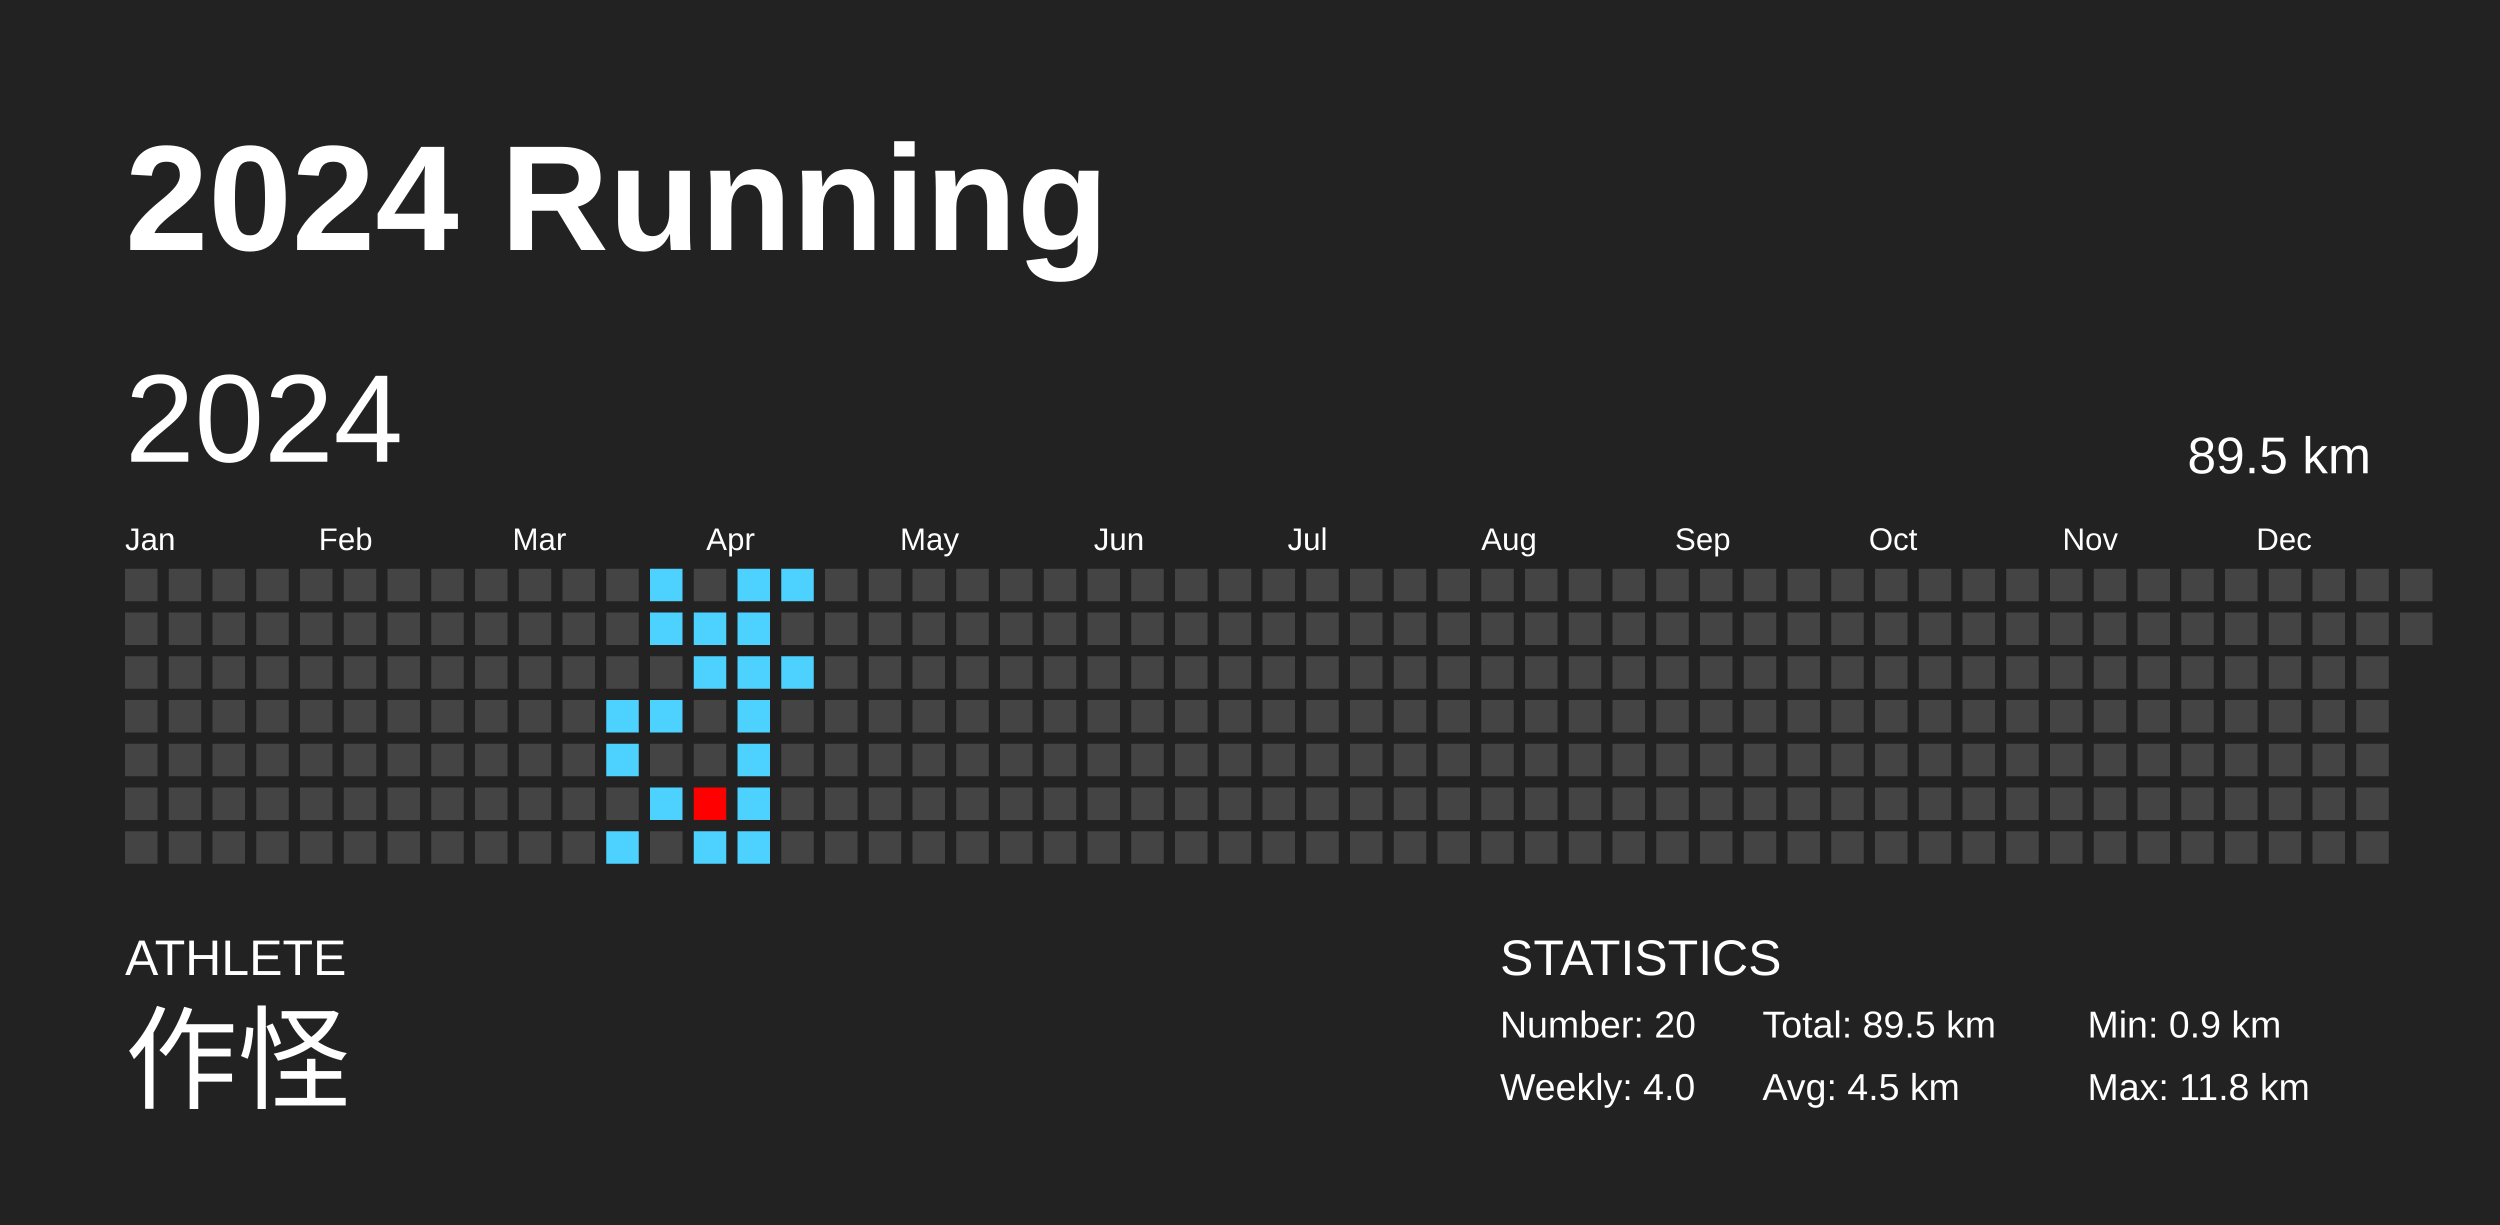
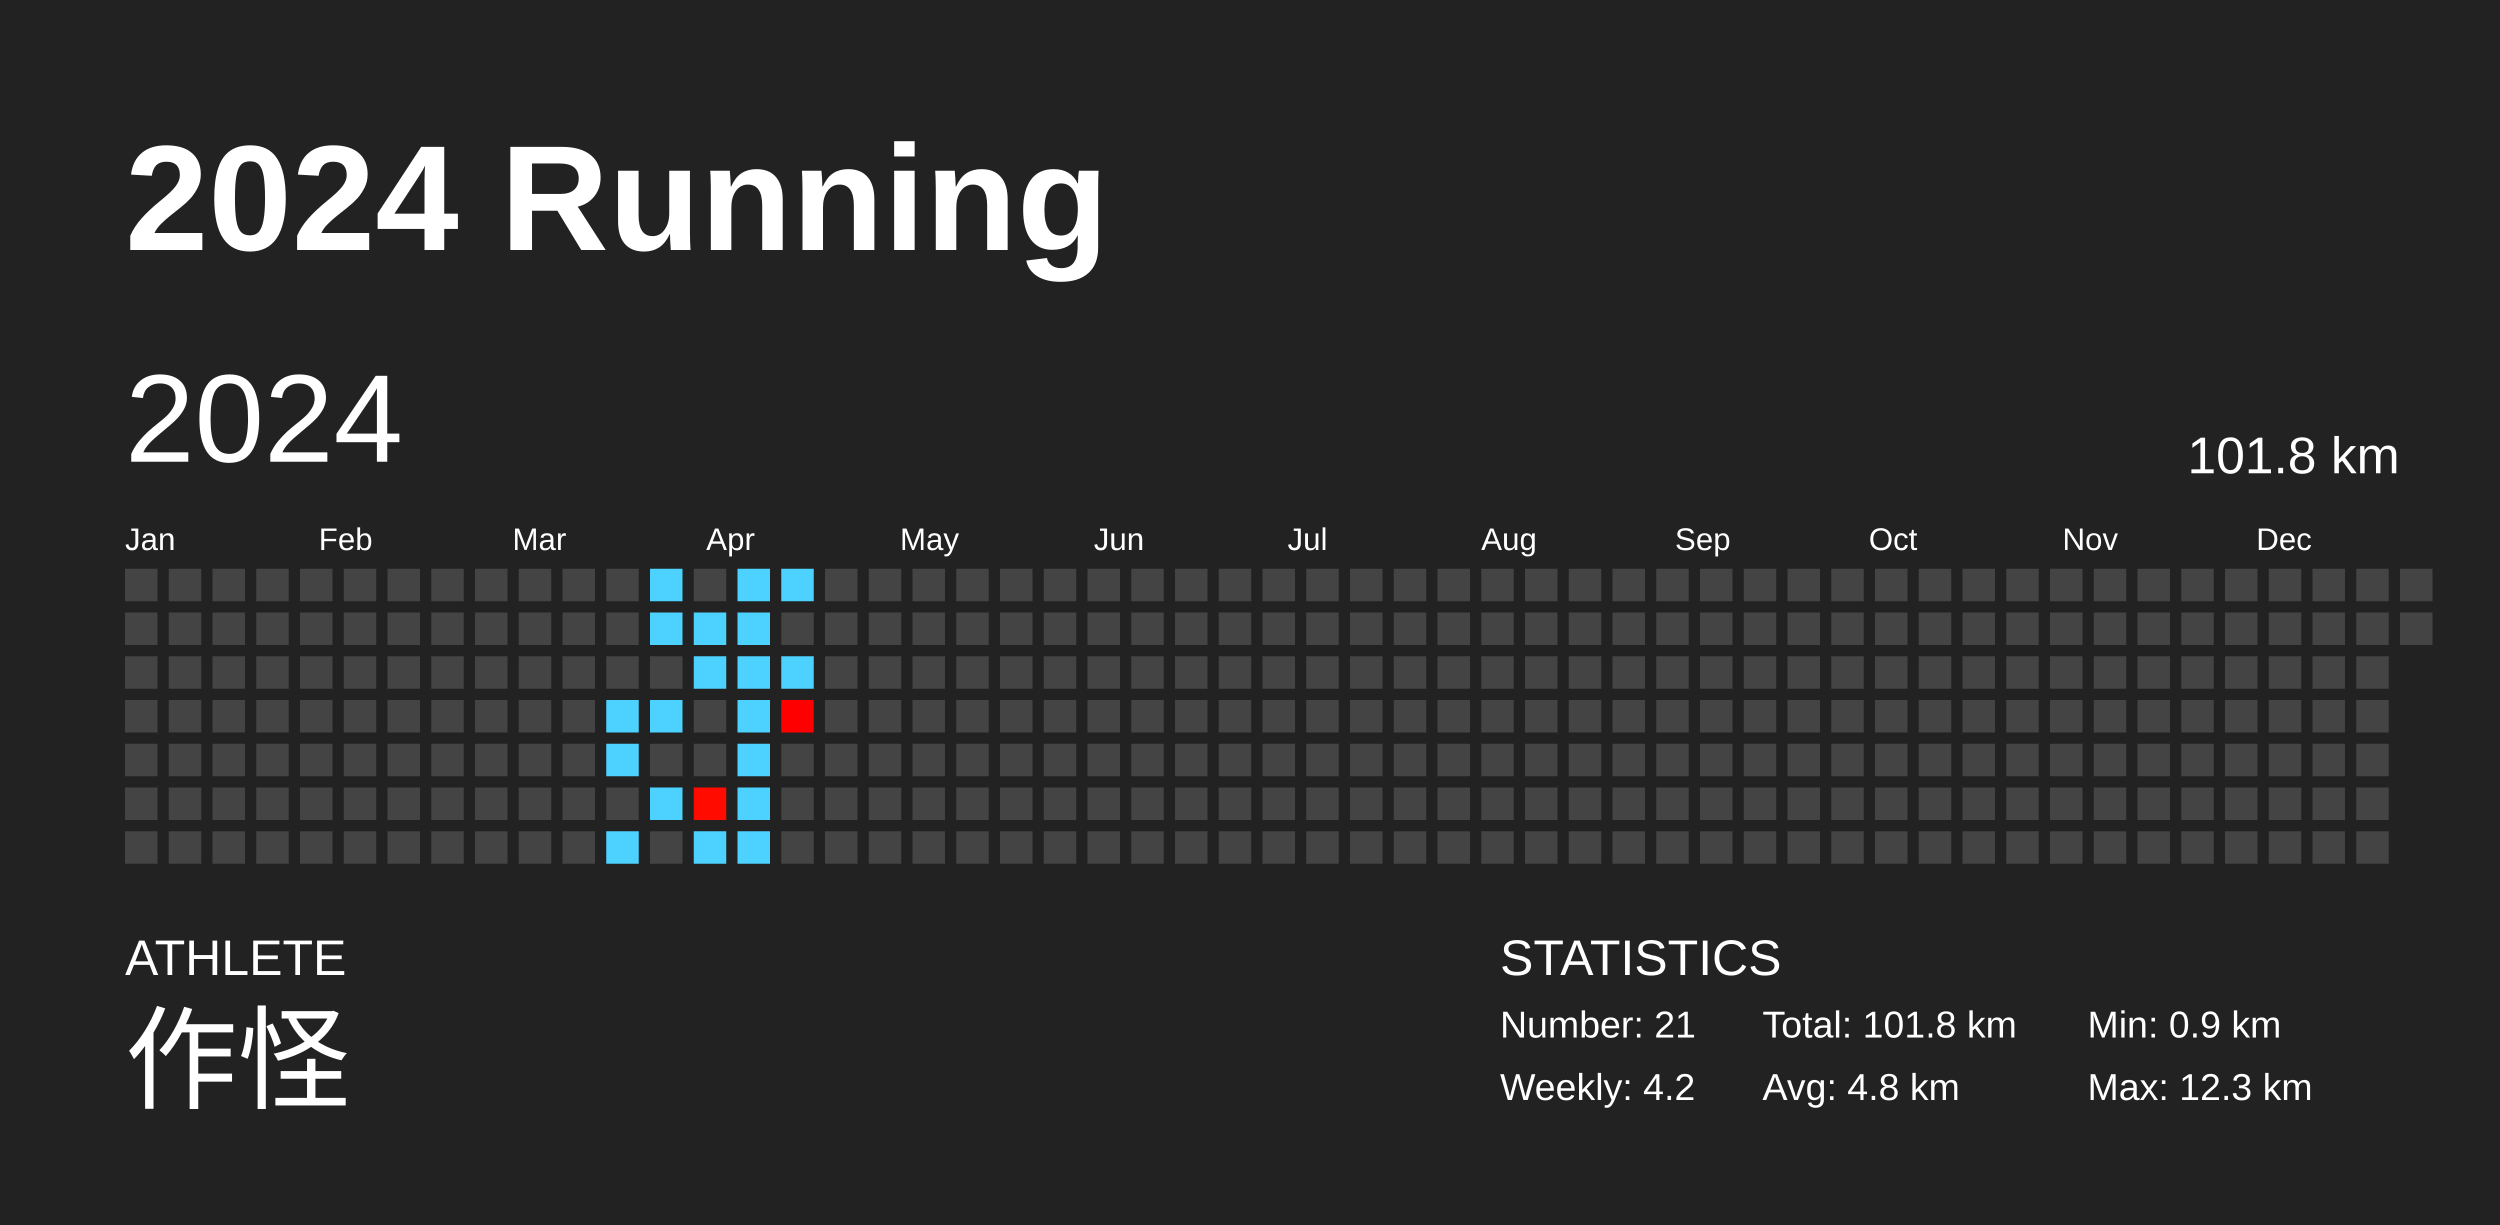
<svg xmlns="http://www.w3.org/2000/svg" baseProfile="full" height="98mm" version="1.1" viewBox="0,0,200,98" width="200mm">
  <defs />
  <rect fill="#222222" height="98" width="200" x="0" y="0" />
  <text fill="#FFFFFF" style="font-size:12px; font-family:Arial; font-weight:bold;" x="10" y="20">2024 Running</text>
  <text fill="#FFFFFF" style="font-size:4px; font-family:Arial" x="10" y="78">ATHLETE</text>
  <text fill="#FFFFFF" style="font-size:9px; font-family:Arial" x="10" y="88">作怪</text>
  <text fill="#FFFFFF" style="font-size:4px; font-family:Arial" x="120" y="78">STATISTICS</text>
-   <text fill="#FFFFFF" style="font-size:3px; font-family:Arial" x="120" y="83">Number: 20</text>
-   <text fill="#FFFFFF" style="font-size:3px; font-family:Arial" x="120" y="88">Weekly: 4.0</text>
-   <text fill="#FFFFFF" style="font-size:3px; font-family:Arial" x="141" y="83">Total: 89.5 km</text>
-   <text fill="#FFFFFF" style="font-size:3px; font-family:Arial" x="141" y="88">Avg: 4.5 km</text>
+   <text fill="#FFFFFF" style="font-size:3px; font-family:Arial" x="120" y="83">Number: 21</text>
+   <text fill="#FFFFFF" style="font-size:3px; font-family:Arial" x="120" y="88">Weekly: 4.2</text>
+   <text fill="#FFFFFF" style="font-size:3px; font-family:Arial" x="141" y="83">Total: 101.8 km</text>
+   <text fill="#FFFFFF" style="font-size:3px; font-family:Arial" x="141" y="88">Avg: 4.8 km</text>
  <text fill="#FFFFFF" style="font-size:3px; font-family:Arial" x="167" y="83">Min: 0.9 km</text>
-   <text fill="#FFFFFF" style="font-size:3px; font-family:Arial" x="167" y="88">Max: 11.8 km</text>
+   <text fill="#FFFFFF" style="font-size:3px; font-family:Arial" x="167" y="88">Max: 12.3 km</text>
  <text dominant-baseline="hanging" fill="#FFFFFF" style="font-size:10.0px; font-family:Arial;" x="10" y="30">2024</text>
-   <text dominant-baseline="hanging" fill="#FFFFFF" style="font-size:4.125px; font-family:Arial;" x="175" y="35">89.5 km</text>
+   <text dominant-baseline="hanging" fill="#FFFFFF" style="font-size:4.125px; font-family:Arial;" x="175" y="35">101.8 km</text>
  <text fill="#FFFFFF" style="font-size:2.5px; font-family:Arial" x="10.0" y="44">Jan</text>
  <text fill="#FFFFFF" style="font-size:2.5px; font-family:Arial" x="25.5" y="44">Feb</text>
  <text fill="#FFFFFF" style="font-size:2.5px; font-family:Arial" x="41.0" y="44">Mar</text>
  <text fill="#FFFFFF" style="font-size:2.5px; font-family:Arial" x="56.5" y="44">Apr</text>
  <text fill="#FFFFFF" style="font-size:2.5px; font-family:Arial" x="72.0" y="44">May</text>
  <text fill="#FFFFFF" style="font-size:2.5px; font-family:Arial" x="87.5" y="44">Jun</text>
  <text fill="#FFFFFF" style="font-size:2.5px; font-family:Arial" x="103.0" y="44">Jul</text>
  <text fill="#FFFFFF" style="font-size:2.5px; font-family:Arial" x="118.5" y="44">Aug</text>
  <text fill="#FFFFFF" style="font-size:2.5px; font-family:Arial" x="134.0" y="44">Sep</text>
  <text fill="#FFFFFF" style="font-size:2.5px; font-family:Arial" x="149.5" y="44">Oct</text>
  <text fill="#FFFFFF" style="font-size:2.5px; font-family:Arial" x="165.0" y="44">Nov</text>
  <text fill="#FFFFFF" style="font-size:2.5px; font-family:Arial" x="180.5" y="44">Dec</text>
  <rect fill="#444444" height="2.6" width="2.6" x="10.0" y="45.5" />
  <rect fill="#444444" height="2.6" width="2.6" x="10.0" y="49.0" />
  <rect fill="#444444" height="2.6" width="2.6" x="10.0" y="52.5" />
  <rect fill="#444444" height="2.6" width="2.6" x="10.0" y="56.0" />
  <rect fill="#444444" height="2.6" width="2.6" x="10.0" y="59.5" />
  <rect fill="#444444" height="2.6" width="2.6" x="10.0" y="63.0" />
  <rect fill="#444444" height="2.6" width="2.6" x="10.0" y="66.5" />
  <rect fill="#444444" height="2.6" width="2.6" x="13.5" y="45.5" />
  <rect fill="#444444" height="2.6" width="2.6" x="13.5" y="49.0" />
  <rect fill="#444444" height="2.6" width="2.6" x="13.5" y="52.5" />
  <rect fill="#444444" height="2.6" width="2.6" x="13.5" y="56.0" />
  <rect fill="#444444" height="2.6" width="2.6" x="13.5" y="59.5" />
  <rect fill="#444444" height="2.6" width="2.6" x="13.5" y="63.0" />
  <rect fill="#444444" height="2.6" width="2.6" x="13.5" y="66.5" />
  <rect fill="#444444" height="2.6" width="2.6" x="17.0" y="45.5" />
  <rect fill="#444444" height="2.6" width="2.6" x="17.0" y="49.0" />
  <rect fill="#444444" height="2.6" width="2.6" x="17.0" y="52.5" />
  <rect fill="#444444" height="2.6" width="2.6" x="17.0" y="56.0" />
  <rect fill="#444444" height="2.6" width="2.6" x="17.0" y="59.5" />
  <rect fill="#444444" height="2.6" width="2.6" x="17.0" y="63.0" />
  <rect fill="#444444" height="2.6" width="2.6" x="17.0" y="66.5" />
  <rect fill="#444444" height="2.6" width="2.6" x="20.5" y="45.5" />
  <rect fill="#444444" height="2.6" width="2.6" x="20.5" y="49.0" />
  <rect fill="#444444" height="2.6" width="2.6" x="20.5" y="52.5" />
  <rect fill="#444444" height="2.6" width="2.6" x="20.5" y="56.0" />
  <rect fill="#444444" height="2.6" width="2.6" x="20.5" y="59.5" />
  <rect fill="#444444" height="2.6" width="2.6" x="20.5" y="63.0" />
  <rect fill="#444444" height="2.6" width="2.6" x="20.5" y="66.5" />
  <rect fill="#444444" height="2.6" width="2.6" x="24.0" y="45.5" />
  <rect fill="#444444" height="2.6" width="2.6" x="24.0" y="49.0" />
  <rect fill="#444444" height="2.6" width="2.6" x="24.0" y="52.5" />
  <rect fill="#444444" height="2.6" width="2.6" x="24.0" y="56.0" />
  <rect fill="#444444" height="2.6" width="2.6" x="24.0" y="59.5" />
  <rect fill="#444444" height="2.6" width="2.6" x="24.0" y="63.0" />
  <rect fill="#444444" height="2.6" width="2.6" x="24.0" y="66.5" />
  <rect fill="#444444" height="2.6" width="2.6" x="27.5" y="45.5" />
  <rect fill="#444444" height="2.6" width="2.6" x="27.5" y="49.0" />
  <rect fill="#444444" height="2.6" width="2.6" x="27.5" y="52.5" />
  <rect fill="#444444" height="2.6" width="2.6" x="27.5" y="56.0" />
  <rect fill="#444444" height="2.6" width="2.6" x="27.5" y="59.5" />
  <rect fill="#444444" height="2.6" width="2.6" x="27.5" y="63.0" />
  <rect fill="#444444" height="2.6" width="2.6" x="27.5" y="66.5" />
  <rect fill="#444444" height="2.6" width="2.6" x="31.0" y="45.5" />
  <rect fill="#444444" height="2.6" width="2.6" x="31.0" y="49.0" />
  <rect fill="#444444" height="2.6" width="2.6" x="31.0" y="52.5" />
  <rect fill="#444444" height="2.6" width="2.6" x="31.0" y="56.0" />
  <rect fill="#444444" height="2.6" width="2.6" x="31.0" y="59.5" />
  <rect fill="#444444" height="2.6" width="2.6" x="31.0" y="63.0" />
  <rect fill="#444444" height="2.6" width="2.6" x="31.0" y="66.5" />
  <rect fill="#444444" height="2.6" width="2.6" x="34.5" y="45.5" />
  <rect fill="#444444" height="2.6" width="2.6" x="34.5" y="49.0" />
  <rect fill="#444444" height="2.6" width="2.6" x="34.5" y="52.5" />
  <rect fill="#444444" height="2.6" width="2.6" x="34.5" y="56.0" />
  <rect fill="#444444" height="2.6" width="2.6" x="34.5" y="59.5" />
  <rect fill="#444444" height="2.6" width="2.6" x="34.5" y="63.0" />
  <rect fill="#444444" height="2.6" width="2.6" x="34.5" y="66.5" />
  <rect fill="#444444" height="2.6" width="2.6" x="38.0" y="45.5" />
  <rect fill="#444444" height="2.6" width="2.6" x="38.0" y="49.0" />
  <rect fill="#444444" height="2.6" width="2.6" x="38.0" y="52.5" />
  <rect fill="#444444" height="2.6" width="2.6" x="38.0" y="56.0" />
  <rect fill="#444444" height="2.6" width="2.6" x="38.0" y="59.5" />
  <rect fill="#444444" height="2.6" width="2.6" x="38.0" y="63.0" />
  <rect fill="#444444" height="2.6" width="2.6" x="38.0" y="66.5" />
  <rect fill="#444444" height="2.6" width="2.6" x="41.5" y="45.5" />
  <rect fill="#444444" height="2.6" width="2.6" x="41.5" y="49.0" />
  <rect fill="#444444" height="2.6" width="2.6" x="41.5" y="52.5" />
  <rect fill="#444444" height="2.6" width="2.6" x="41.5" y="56.0" />
  <rect fill="#444444" height="2.6" width="2.6" x="41.5" y="59.5" />
  <rect fill="#444444" height="2.6" width="2.6" x="41.5" y="63.0" />
  <rect fill="#444444" height="2.6" width="2.6" x="41.5" y="66.5" />
  <rect fill="#444444" height="2.6" width="2.6" x="45.0" y="45.5" />
  <rect fill="#444444" height="2.6" width="2.6" x="45.0" y="49.0" />
  <rect fill="#444444" height="2.6" width="2.6" x="45.0" y="52.5" />
  <rect fill="#444444" height="2.6" width="2.6" x="45.0" y="56.0" />
  <rect fill="#444444" height="2.6" width="2.6" x="45.0" y="59.5" />
  <rect fill="#444444" height="2.6" width="2.6" x="45.0" y="63.0" />
  <rect fill="#444444" height="2.6" width="2.6" x="45.0" y="66.5" />
  <rect fill="#444444" height="2.6" width="2.6" x="48.5" y="45.5" />
  <rect fill="#444444" height="2.6" width="2.6" x="48.5" y="49.0" />
  <rect fill="#444444" height="2.6" width="2.6" x="48.5" y="52.5" />
  <rect fill="#4dd2ff" height="2.6" width="2.6" x="48.5" y="56.0" />
  <rect fill="#4dd2ff" height="2.6" width="2.6" x="48.5" y="59.5" />
  <rect fill="#444444" height="2.6" width="2.6" x="48.5" y="63.0" />
  <rect fill="#4dd2ff" height="2.6" width="2.6" x="48.5" y="66.5" />
  <rect fill="#4dd2ff" height="2.6" width="2.6" x="52.0" y="45.5" />
  <rect fill="#4dd2ff" height="2.6" width="2.6" x="52.0" y="49.0" />
  <rect fill="#444444" height="2.6" width="2.6" x="52.0" y="52.5" />
  <rect fill="#4dd2ff" height="2.6" width="2.6" x="52.0" y="56.0" />
  <rect fill="#444444" height="2.6" width="2.6" x="52.0" y="59.5" />
  <rect fill="#4dd2ff" height="2.6" width="2.6" x="52.0" y="63.0" />
  <rect fill="#444444" height="2.6" width="2.6" x="52.0" y="66.5" />
  <rect fill="#444444" height="2.6" width="2.6" x="55.5" y="45.5" />
  <rect fill="#4dd2ff" height="2.6" width="2.6" x="55.5" y="49.0" />
  <rect fill="#4dd2ff" height="2.6" width="2.6" x="55.5" y="52.5" />
  <rect fill="#444444" height="2.6" width="2.6" x="55.5" y="56.0" />
  <rect fill="#444444" height="2.6" width="2.6" x="55.5" y="59.5" />
-   <rect fill="#ff0000" height="2.6" width="2.6" x="55.5" y="63.0" />
+   <rect fill="#ff0b00" height="2.6" width="2.6" x="55.5" y="63.0" />
  <rect fill="#4dd2ff" height="2.6" width="2.6" x="55.5" y="66.5" />
  <rect fill="#4dd2ff" height="2.6" width="2.6" x="59.0" y="45.5" />
  <rect fill="#4dd2ff" height="2.6" width="2.6" x="59.0" y="49.0" />
  <rect fill="#4dd2ff" height="2.6" width="2.6" x="59.0" y="52.5" />
  <rect fill="#4dd2ff" height="2.6" width="2.6" x="59.0" y="56.0" />
  <rect fill="#4dd2ff" height="2.6" width="2.6" x="59.0" y="59.5" />
  <rect fill="#4dd2ff" height="2.6" width="2.6" x="59.0" y="63.0" />
  <rect fill="#4dd2ff" height="2.6" width="2.6" x="59.0" y="66.5" />
  <rect fill="#4dd2ff" height="2.6" width="2.6" x="62.5" y="45.5" />
  <rect fill="#444444" height="2.6" width="2.6" x="62.5" y="49.0" />
  <rect fill="#4dd2ff" height="2.6" width="2.6" x="62.5" y="52.5" />
-   <rect fill="#444444" height="2.6" width="2.6" x="62.5" y="56.0" />
+   <rect fill="#ff0000" height="2.6" width="2.6" x="62.5" y="56.0" />
  <rect fill="#444444" height="2.6" width="2.6" x="62.5" y="59.5" />
  <rect fill="#444444" height="2.6" width="2.6" x="62.5" y="63.0" />
  <rect fill="#444444" height="2.6" width="2.6" x="62.5" y="66.5" />
  <rect fill="#444444" height="2.6" width="2.6" x="66.0" y="45.5" />
  <rect fill="#444444" height="2.6" width="2.6" x="66.0" y="49.0" />
  <rect fill="#444444" height="2.6" width="2.6" x="66.0" y="52.5" />
  <rect fill="#444444" height="2.6" width="2.6" x="66.0" y="56.0" />
  <rect fill="#444444" height="2.6" width="2.6" x="66.0" y="59.5" />
  <rect fill="#444444" height="2.6" width="2.6" x="66.0" y="63.0" />
  <rect fill="#444444" height="2.6" width="2.6" x="66.0" y="66.5" />
  <rect fill="#444444" height="2.6" width="2.6" x="69.5" y="45.5" />
  <rect fill="#444444" height="2.6" width="2.6" x="69.5" y="49.0" />
  <rect fill="#444444" height="2.6" width="2.6" x="69.5" y="52.5" />
  <rect fill="#444444" height="2.6" width="2.6" x="69.5" y="56.0" />
  <rect fill="#444444" height="2.6" width="2.6" x="69.5" y="59.5" />
  <rect fill="#444444" height="2.6" width="2.6" x="69.5" y="63.0" />
  <rect fill="#444444" height="2.6" width="2.6" x="69.5" y="66.5" />
  <rect fill="#444444" height="2.6" width="2.6" x="73.0" y="45.5" />
  <rect fill="#444444" height="2.6" width="2.6" x="73.0" y="49.0" />
  <rect fill="#444444" height="2.6" width="2.6" x="73.0" y="52.5" />
  <rect fill="#444444" height="2.6" width="2.6" x="73.0" y="56.0" />
  <rect fill="#444444" height="2.6" width="2.6" x="73.0" y="59.5" />
  <rect fill="#444444" height="2.6" width="2.6" x="73.0" y="63.0" />
  <rect fill="#444444" height="2.6" width="2.6" x="73.0" y="66.5" />
  <rect fill="#444444" height="2.6" width="2.6" x="76.5" y="45.5" />
  <rect fill="#444444" height="2.6" width="2.6" x="76.5" y="49.0" />
  <rect fill="#444444" height="2.6" width="2.6" x="76.5" y="52.5" />
  <rect fill="#444444" height="2.6" width="2.6" x="76.5" y="56.0" />
  <rect fill="#444444" height="2.6" width="2.6" x="76.5" y="59.5" />
  <rect fill="#444444" height="2.6" width="2.6" x="76.5" y="63.0" />
  <rect fill="#444444" height="2.6" width="2.6" x="76.5" y="66.5" />
  <rect fill="#444444" height="2.6" width="2.6" x="80.0" y="45.5" />
  <rect fill="#444444" height="2.6" width="2.6" x="80.0" y="49.0" />
  <rect fill="#444444" height="2.6" width="2.6" x="80.0" y="52.5" />
  <rect fill="#444444" height="2.6" width="2.6" x="80.0" y="56.0" />
  <rect fill="#444444" height="2.6" width="2.6" x="80.0" y="59.5" />
  <rect fill="#444444" height="2.6" width="2.6" x="80.0" y="63.0" />
  <rect fill="#444444" height="2.6" width="2.6" x="80.0" y="66.5" />
  <rect fill="#444444" height="2.6" width="2.6" x="83.5" y="45.5" />
  <rect fill="#444444" height="2.6" width="2.6" x="83.5" y="49.0" />
  <rect fill="#444444" height="2.6" width="2.6" x="83.5" y="52.5" />
  <rect fill="#444444" height="2.6" width="2.6" x="83.5" y="56.0" />
  <rect fill="#444444" height="2.6" width="2.6" x="83.5" y="59.5" />
  <rect fill="#444444" height="2.6" width="2.6" x="83.5" y="63.0" />
  <rect fill="#444444" height="2.6" width="2.6" x="83.5" y="66.5" />
  <rect fill="#444444" height="2.6" width="2.6" x="87.0" y="45.5" />
  <rect fill="#444444" height="2.6" width="2.6" x="87.0" y="49.0" />
  <rect fill="#444444" height="2.6" width="2.6" x="87.0" y="52.5" />
  <rect fill="#444444" height="2.6" width="2.6" x="87.0" y="56.0" />
  <rect fill="#444444" height="2.6" width="2.6" x="87.0" y="59.5" />
  <rect fill="#444444" height="2.6" width="2.6" x="87.0" y="63.0" />
  <rect fill="#444444" height="2.6" width="2.6" x="87.0" y="66.5" />
  <rect fill="#444444" height="2.6" width="2.6" x="90.5" y="45.5" />
  <rect fill="#444444" height="2.6" width="2.6" x="90.5" y="49.0" />
  <rect fill="#444444" height="2.6" width="2.6" x="90.5" y="52.5" />
  <rect fill="#444444" height="2.6" width="2.6" x="90.5" y="56.0" />
  <rect fill="#444444" height="2.6" width="2.6" x="90.5" y="59.5" />
  <rect fill="#444444" height="2.6" width="2.6" x="90.5" y="63.0" />
  <rect fill="#444444" height="2.6" width="2.6" x="90.5" y="66.5" />
  <rect fill="#444444" height="2.6" width="2.6" x="94.0" y="45.5" />
  <rect fill="#444444" height="2.6" width="2.6" x="94.0" y="49.0" />
  <rect fill="#444444" height="2.6" width="2.6" x="94.0" y="52.5" />
  <rect fill="#444444" height="2.6" width="2.6" x="94.0" y="56.0" />
  <rect fill="#444444" height="2.6" width="2.6" x="94.0" y="59.5" />
  <rect fill="#444444" height="2.6" width="2.6" x="94.0" y="63.0" />
  <rect fill="#444444" height="2.6" width="2.6" x="94.0" y="66.5" />
  <rect fill="#444444" height="2.6" width="2.6" x="97.5" y="45.5" />
  <rect fill="#444444" height="2.6" width="2.6" x="97.5" y="49.0" />
  <rect fill="#444444" height="2.6" width="2.6" x="97.5" y="52.5" />
  <rect fill="#444444" height="2.6" width="2.6" x="97.5" y="56.0" />
  <rect fill="#444444" height="2.6" width="2.6" x="97.5" y="59.5" />
  <rect fill="#444444" height="2.6" width="2.6" x="97.5" y="63.0" />
  <rect fill="#444444" height="2.6" width="2.6" x="97.5" y="66.5" />
  <rect fill="#444444" height="2.6" width="2.6" x="101.0" y="45.5" />
  <rect fill="#444444" height="2.6" width="2.6" x="101.0" y="49.0" />
  <rect fill="#444444" height="2.6" width="2.6" x="101.0" y="52.5" />
  <rect fill="#444444" height="2.6" width="2.6" x="101.0" y="56.0" />
  <rect fill="#444444" height="2.6" width="2.6" x="101.0" y="59.5" />
  <rect fill="#444444" height="2.6" width="2.6" x="101.0" y="63.0" />
  <rect fill="#444444" height="2.6" width="2.6" x="101.0" y="66.5" />
  <rect fill="#444444" height="2.6" width="2.6" x="104.5" y="45.5" />
  <rect fill="#444444" height="2.6" width="2.6" x="104.5" y="49.0" />
  <rect fill="#444444" height="2.6" width="2.6" x="104.5" y="52.5" />
  <rect fill="#444444" height="2.6" width="2.6" x="104.5" y="56.0" />
  <rect fill="#444444" height="2.6" width="2.6" x="104.5" y="59.5" />
  <rect fill="#444444" height="2.6" width="2.6" x="104.5" y="63.0" />
  <rect fill="#444444" height="2.6" width="2.6" x="104.5" y="66.5" />
  <rect fill="#444444" height="2.6" width="2.6" x="108.0" y="45.5" />
  <rect fill="#444444" height="2.6" width="2.6" x="108.0" y="49.0" />
  <rect fill="#444444" height="2.6" width="2.6" x="108.0" y="52.5" />
  <rect fill="#444444" height="2.6" width="2.6" x="108.0" y="56.0" />
  <rect fill="#444444" height="2.6" width="2.6" x="108.0" y="59.5" />
  <rect fill="#444444" height="2.6" width="2.6" x="108.0" y="63.0" />
  <rect fill="#444444" height="2.6" width="2.6" x="108.0" y="66.5" />
  <rect fill="#444444" height="2.6" width="2.6" x="111.5" y="45.5" />
  <rect fill="#444444" height="2.6" width="2.6" x="111.5" y="49.0" />
  <rect fill="#444444" height="2.6" width="2.6" x="111.5" y="52.5" />
  <rect fill="#444444" height="2.6" width="2.6" x="111.5" y="56.0" />
  <rect fill="#444444" height="2.6" width="2.6" x="111.5" y="59.5" />
  <rect fill="#444444" height="2.6" width="2.6" x="111.5" y="63.0" />
  <rect fill="#444444" height="2.6" width="2.6" x="111.5" y="66.5" />
  <rect fill="#444444" height="2.6" width="2.6" x="115.0" y="45.5" />
  <rect fill="#444444" height="2.6" width="2.6" x="115.0" y="49.0" />
  <rect fill="#444444" height="2.6" width="2.6" x="115.0" y="52.5" />
  <rect fill="#444444" height="2.6" width="2.6" x="115.0" y="56.0" />
  <rect fill="#444444" height="2.6" width="2.6" x="115.0" y="59.5" />
  <rect fill="#444444" height="2.6" width="2.6" x="115.0" y="63.0" />
  <rect fill="#444444" height="2.6" width="2.6" x="115.0" y="66.5" />
  <rect fill="#444444" height="2.6" width="2.6" x="118.5" y="45.5" />
  <rect fill="#444444" height="2.6" width="2.6" x="118.5" y="49.0" />
  <rect fill="#444444" height="2.6" width="2.6" x="118.5" y="52.5" />
  <rect fill="#444444" height="2.6" width="2.6" x="118.5" y="56.0" />
  <rect fill="#444444" height="2.6" width="2.6" x="118.5" y="59.5" />
  <rect fill="#444444" height="2.6" width="2.6" x="118.5" y="63.0" />
  <rect fill="#444444" height="2.6" width="2.6" x="118.5" y="66.5" />
  <rect fill="#444444" height="2.6" width="2.6" x="122.0" y="45.5" />
  <rect fill="#444444" height="2.6" width="2.6" x="122.0" y="49.0" />
  <rect fill="#444444" height="2.6" width="2.6" x="122.0" y="52.5" />
  <rect fill="#444444" height="2.6" width="2.6" x="122.0" y="56.0" />
  <rect fill="#444444" height="2.6" width="2.6" x="122.0" y="59.5" />
  <rect fill="#444444" height="2.6" width="2.6" x="122.0" y="63.0" />
  <rect fill="#444444" height="2.6" width="2.6" x="122.0" y="66.5" />
  <rect fill="#444444" height="2.6" width="2.6" x="125.5" y="45.5" />
  <rect fill="#444444" height="2.6" width="2.6" x="125.5" y="49.0" />
  <rect fill="#444444" height="2.6" width="2.6" x="125.5" y="52.5" />
  <rect fill="#444444" height="2.6" width="2.6" x="125.5" y="56.0" />
  <rect fill="#444444" height="2.6" width="2.6" x="125.5" y="59.5" />
  <rect fill="#444444" height="2.6" width="2.6" x="125.5" y="63.0" />
  <rect fill="#444444" height="2.6" width="2.6" x="125.5" y="66.5" />
  <rect fill="#444444" height="2.6" width="2.6" x="129.0" y="45.5" />
  <rect fill="#444444" height="2.6" width="2.6" x="129.0" y="49.0" />
  <rect fill="#444444" height="2.6" width="2.6" x="129.0" y="52.5" />
  <rect fill="#444444" height="2.6" width="2.6" x="129.0" y="56.0" />
  <rect fill="#444444" height="2.6" width="2.6" x="129.0" y="59.5" />
  <rect fill="#444444" height="2.6" width="2.6" x="129.0" y="63.0" />
  <rect fill="#444444" height="2.6" width="2.6" x="129.0" y="66.5" />
  <rect fill="#444444" height="2.6" width="2.6" x="132.5" y="45.5" />
  <rect fill="#444444" height="2.6" width="2.6" x="132.5" y="49.0" />
  <rect fill="#444444" height="2.6" width="2.6" x="132.5" y="52.5" />
  <rect fill="#444444" height="2.6" width="2.6" x="132.5" y="56.0" />
  <rect fill="#444444" height="2.6" width="2.6" x="132.5" y="59.5" />
  <rect fill="#444444" height="2.6" width="2.6" x="132.5" y="63.0" />
  <rect fill="#444444" height="2.6" width="2.6" x="132.5" y="66.5" />
  <rect fill="#444444" height="2.6" width="2.6" x="136.0" y="45.5" />
  <rect fill="#444444" height="2.6" width="2.6" x="136.0" y="49.0" />
  <rect fill="#444444" height="2.6" width="2.6" x="136.0" y="52.5" />
  <rect fill="#444444" height="2.6" width="2.6" x="136.0" y="56.0" />
  <rect fill="#444444" height="2.6" width="2.6" x="136.0" y="59.5" />
  <rect fill="#444444" height="2.6" width="2.6" x="136.0" y="63.0" />
  <rect fill="#444444" height="2.6" width="2.6" x="136.0" y="66.5" />
  <rect fill="#444444" height="2.6" width="2.6" x="139.5" y="45.5" />
  <rect fill="#444444" height="2.6" width="2.6" x="139.5" y="49.0" />
  <rect fill="#444444" height="2.6" width="2.6" x="139.5" y="52.5" />
  <rect fill="#444444" height="2.6" width="2.6" x="139.5" y="56.0" />
  <rect fill="#444444" height="2.6" width="2.6" x="139.5" y="59.5" />
  <rect fill="#444444" height="2.6" width="2.6" x="139.5" y="63.0" />
  <rect fill="#444444" height="2.6" width="2.6" x="139.5" y="66.5" />
  <rect fill="#444444" height="2.6" width="2.6" x="143.0" y="45.5" />
  <rect fill="#444444" height="2.6" width="2.6" x="143.0" y="49.0" />
  <rect fill="#444444" height="2.6" width="2.6" x="143.0" y="52.5" />
  <rect fill="#444444" height="2.6" width="2.6" x="143.0" y="56.0" />
  <rect fill="#444444" height="2.6" width="2.6" x="143.0" y="59.5" />
  <rect fill="#444444" height="2.6" width="2.6" x="143.0" y="63.0" />
  <rect fill="#444444" height="2.6" width="2.6" x="143.0" y="66.5" />
  <rect fill="#444444" height="2.6" width="2.6" x="146.5" y="45.5" />
  <rect fill="#444444" height="2.6" width="2.6" x="146.5" y="49.0" />
  <rect fill="#444444" height="2.6" width="2.6" x="146.5" y="52.5" />
  <rect fill="#444444" height="2.6" width="2.6" x="146.5" y="56.0" />
  <rect fill="#444444" height="2.6" width="2.6" x="146.5" y="59.5" />
  <rect fill="#444444" height="2.6" width="2.6" x="146.5" y="63.0" />
  <rect fill="#444444" height="2.6" width="2.6" x="146.5" y="66.5" />
  <rect fill="#444444" height="2.6" width="2.6" x="150.0" y="45.5" />
  <rect fill="#444444" height="2.6" width="2.6" x="150.0" y="49.0" />
  <rect fill="#444444" height="2.6" width="2.6" x="150.0" y="52.5" />
  <rect fill="#444444" height="2.6" width="2.6" x="150.0" y="56.0" />
  <rect fill="#444444" height="2.6" width="2.6" x="150.0" y="59.5" />
  <rect fill="#444444" height="2.6" width="2.6" x="150.0" y="63.0" />
  <rect fill="#444444" height="2.6" width="2.6" x="150.0" y="66.5" />
  <rect fill="#444444" height="2.6" width="2.6" x="153.5" y="45.5" />
  <rect fill="#444444" height="2.6" width="2.6" x="153.5" y="49.0" />
  <rect fill="#444444" height="2.6" width="2.6" x="153.5" y="52.5" />
  <rect fill="#444444" height="2.6" width="2.6" x="153.5" y="56.0" />
  <rect fill="#444444" height="2.6" width="2.6" x="153.5" y="59.5" />
  <rect fill="#444444" height="2.6" width="2.6" x="153.5" y="63.0" />
  <rect fill="#444444" height="2.6" width="2.6" x="153.5" y="66.5" />
  <rect fill="#444444" height="2.6" width="2.6" x="157.0" y="45.5" />
  <rect fill="#444444" height="2.6" width="2.6" x="157.0" y="49.0" />
  <rect fill="#444444" height="2.6" width="2.6" x="157.0" y="52.5" />
  <rect fill="#444444" height="2.6" width="2.6" x="157.0" y="56.0" />
  <rect fill="#444444" height="2.6" width="2.6" x="157.0" y="59.5" />
  <rect fill="#444444" height="2.6" width="2.6" x="157.0" y="63.0" />
  <rect fill="#444444" height="2.6" width="2.6" x="157.0" y="66.5" />
  <rect fill="#444444" height="2.6" width="2.6" x="160.5" y="45.5" />
  <rect fill="#444444" height="2.6" width="2.6" x="160.5" y="49.0" />
  <rect fill="#444444" height="2.6" width="2.6" x="160.5" y="52.5" />
  <rect fill="#444444" height="2.6" width="2.6" x="160.5" y="56.0" />
  <rect fill="#444444" height="2.6" width="2.6" x="160.5" y="59.5" />
  <rect fill="#444444" height="2.6" width="2.6" x="160.5" y="63.0" />
  <rect fill="#444444" height="2.6" width="2.6" x="160.5" y="66.5" />
  <rect fill="#444444" height="2.6" width="2.6" x="164.0" y="45.5" />
  <rect fill="#444444" height="2.6" width="2.6" x="164.0" y="49.0" />
  <rect fill="#444444" height="2.6" width="2.6" x="164.0" y="52.5" />
  <rect fill="#444444" height="2.6" width="2.6" x="164.0" y="56.0" />
  <rect fill="#444444" height="2.6" width="2.6" x="164.0" y="59.5" />
  <rect fill="#444444" height="2.6" width="2.6" x="164.0" y="63.0" />
  <rect fill="#444444" height="2.6" width="2.6" x="164.0" y="66.5" />
  <rect fill="#444444" height="2.6" width="2.6" x="167.5" y="45.5" />
  <rect fill="#444444" height="2.6" width="2.6" x="167.5" y="49.0" />
  <rect fill="#444444" height="2.6" width="2.6" x="167.5" y="52.5" />
  <rect fill="#444444" height="2.6" width="2.6" x="167.5" y="56.0" />
  <rect fill="#444444" height="2.6" width="2.6" x="167.5" y="59.5" />
  <rect fill="#444444" height="2.6" width="2.6" x="167.5" y="63.0" />
  <rect fill="#444444" height="2.6" width="2.6" x="167.5" y="66.5" />
  <rect fill="#444444" height="2.6" width="2.6" x="171.0" y="45.5" />
  <rect fill="#444444" height="2.6" width="2.6" x="171.0" y="49.0" />
  <rect fill="#444444" height="2.6" width="2.6" x="171.0" y="52.5" />
  <rect fill="#444444" height="2.6" width="2.6" x="171.0" y="56.0" />
  <rect fill="#444444" height="2.6" width="2.6" x="171.0" y="59.5" />
  <rect fill="#444444" height="2.6" width="2.6" x="171.0" y="63.0" />
  <rect fill="#444444" height="2.6" width="2.6" x="171.0" y="66.5" />
  <rect fill="#444444" height="2.6" width="2.6" x="174.5" y="45.5" />
  <rect fill="#444444" height="2.6" width="2.6" x="174.5" y="49.0" />
  <rect fill="#444444" height="2.6" width="2.6" x="174.5" y="52.5" />
  <rect fill="#444444" height="2.6" width="2.6" x="174.5" y="56.0" />
  <rect fill="#444444" height="2.6" width="2.6" x="174.5" y="59.5" />
  <rect fill="#444444" height="2.6" width="2.6" x="174.5" y="63.0" />
  <rect fill="#444444" height="2.6" width="2.6" x="174.5" y="66.5" />
  <rect fill="#444444" height="2.6" width="2.6" x="178.0" y="45.5" />
  <rect fill="#444444" height="2.6" width="2.6" x="178.0" y="49.0" />
  <rect fill="#444444" height="2.6" width="2.6" x="178.0" y="52.5" />
  <rect fill="#444444" height="2.6" width="2.6" x="178.0" y="56.0" />
  <rect fill="#444444" height="2.6" width="2.6" x="178.0" y="59.5" />
  <rect fill="#444444" height="2.6" width="2.6" x="178.0" y="63.0" />
  <rect fill="#444444" height="2.6" width="2.6" x="178.0" y="66.5" />
  <rect fill="#444444" height="2.6" width="2.6" x="181.5" y="45.5" />
  <rect fill="#444444" height="2.6" width="2.6" x="181.5" y="49.0" />
  <rect fill="#444444" height="2.6" width="2.6" x="181.5" y="52.5" />
  <rect fill="#444444" height="2.6" width="2.6" x="181.5" y="56.0" />
  <rect fill="#444444" height="2.6" width="2.6" x="181.5" y="59.5" />
  <rect fill="#444444" height="2.6" width="2.6" x="181.5" y="63.0" />
  <rect fill="#444444" height="2.6" width="2.6" x="181.5" y="66.5" />
  <rect fill="#444444" height="2.6" width="2.6" x="185.0" y="45.5" />
  <rect fill="#444444" height="2.6" width="2.6" x="185.0" y="49.0" />
  <rect fill="#444444" height="2.6" width="2.6" x="185.0" y="52.5" />
  <rect fill="#444444" height="2.6" width="2.6" x="185.0" y="56.0" />
  <rect fill="#444444" height="2.6" width="2.6" x="185.0" y="59.5" />
  <rect fill="#444444" height="2.6" width="2.6" x="185.0" y="63.0" />
  <rect fill="#444444" height="2.6" width="2.6" x="185.0" y="66.5" />
  <rect fill="#444444" height="2.6" width="2.6" x="188.5" y="45.5" />
  <rect fill="#444444" height="2.6" width="2.6" x="188.5" y="49.0" />
  <rect fill="#444444" height="2.6" width="2.6" x="188.5" y="52.5" />
  <rect fill="#444444" height="2.6" width="2.6" x="188.5" y="56.0" />
  <rect fill="#444444" height="2.6" width="2.6" x="188.5" y="59.5" />
  <rect fill="#444444" height="2.6" width="2.6" x="188.5" y="63.0" />
  <rect fill="#444444" height="2.6" width="2.6" x="188.5" y="66.5" />
  <rect fill="#444444" height="2.6" width="2.6" x="192.0" y="45.5" />
  <rect fill="#444444" height="2.6" width="2.6" x="192.0" y="49.0" />
</svg>
